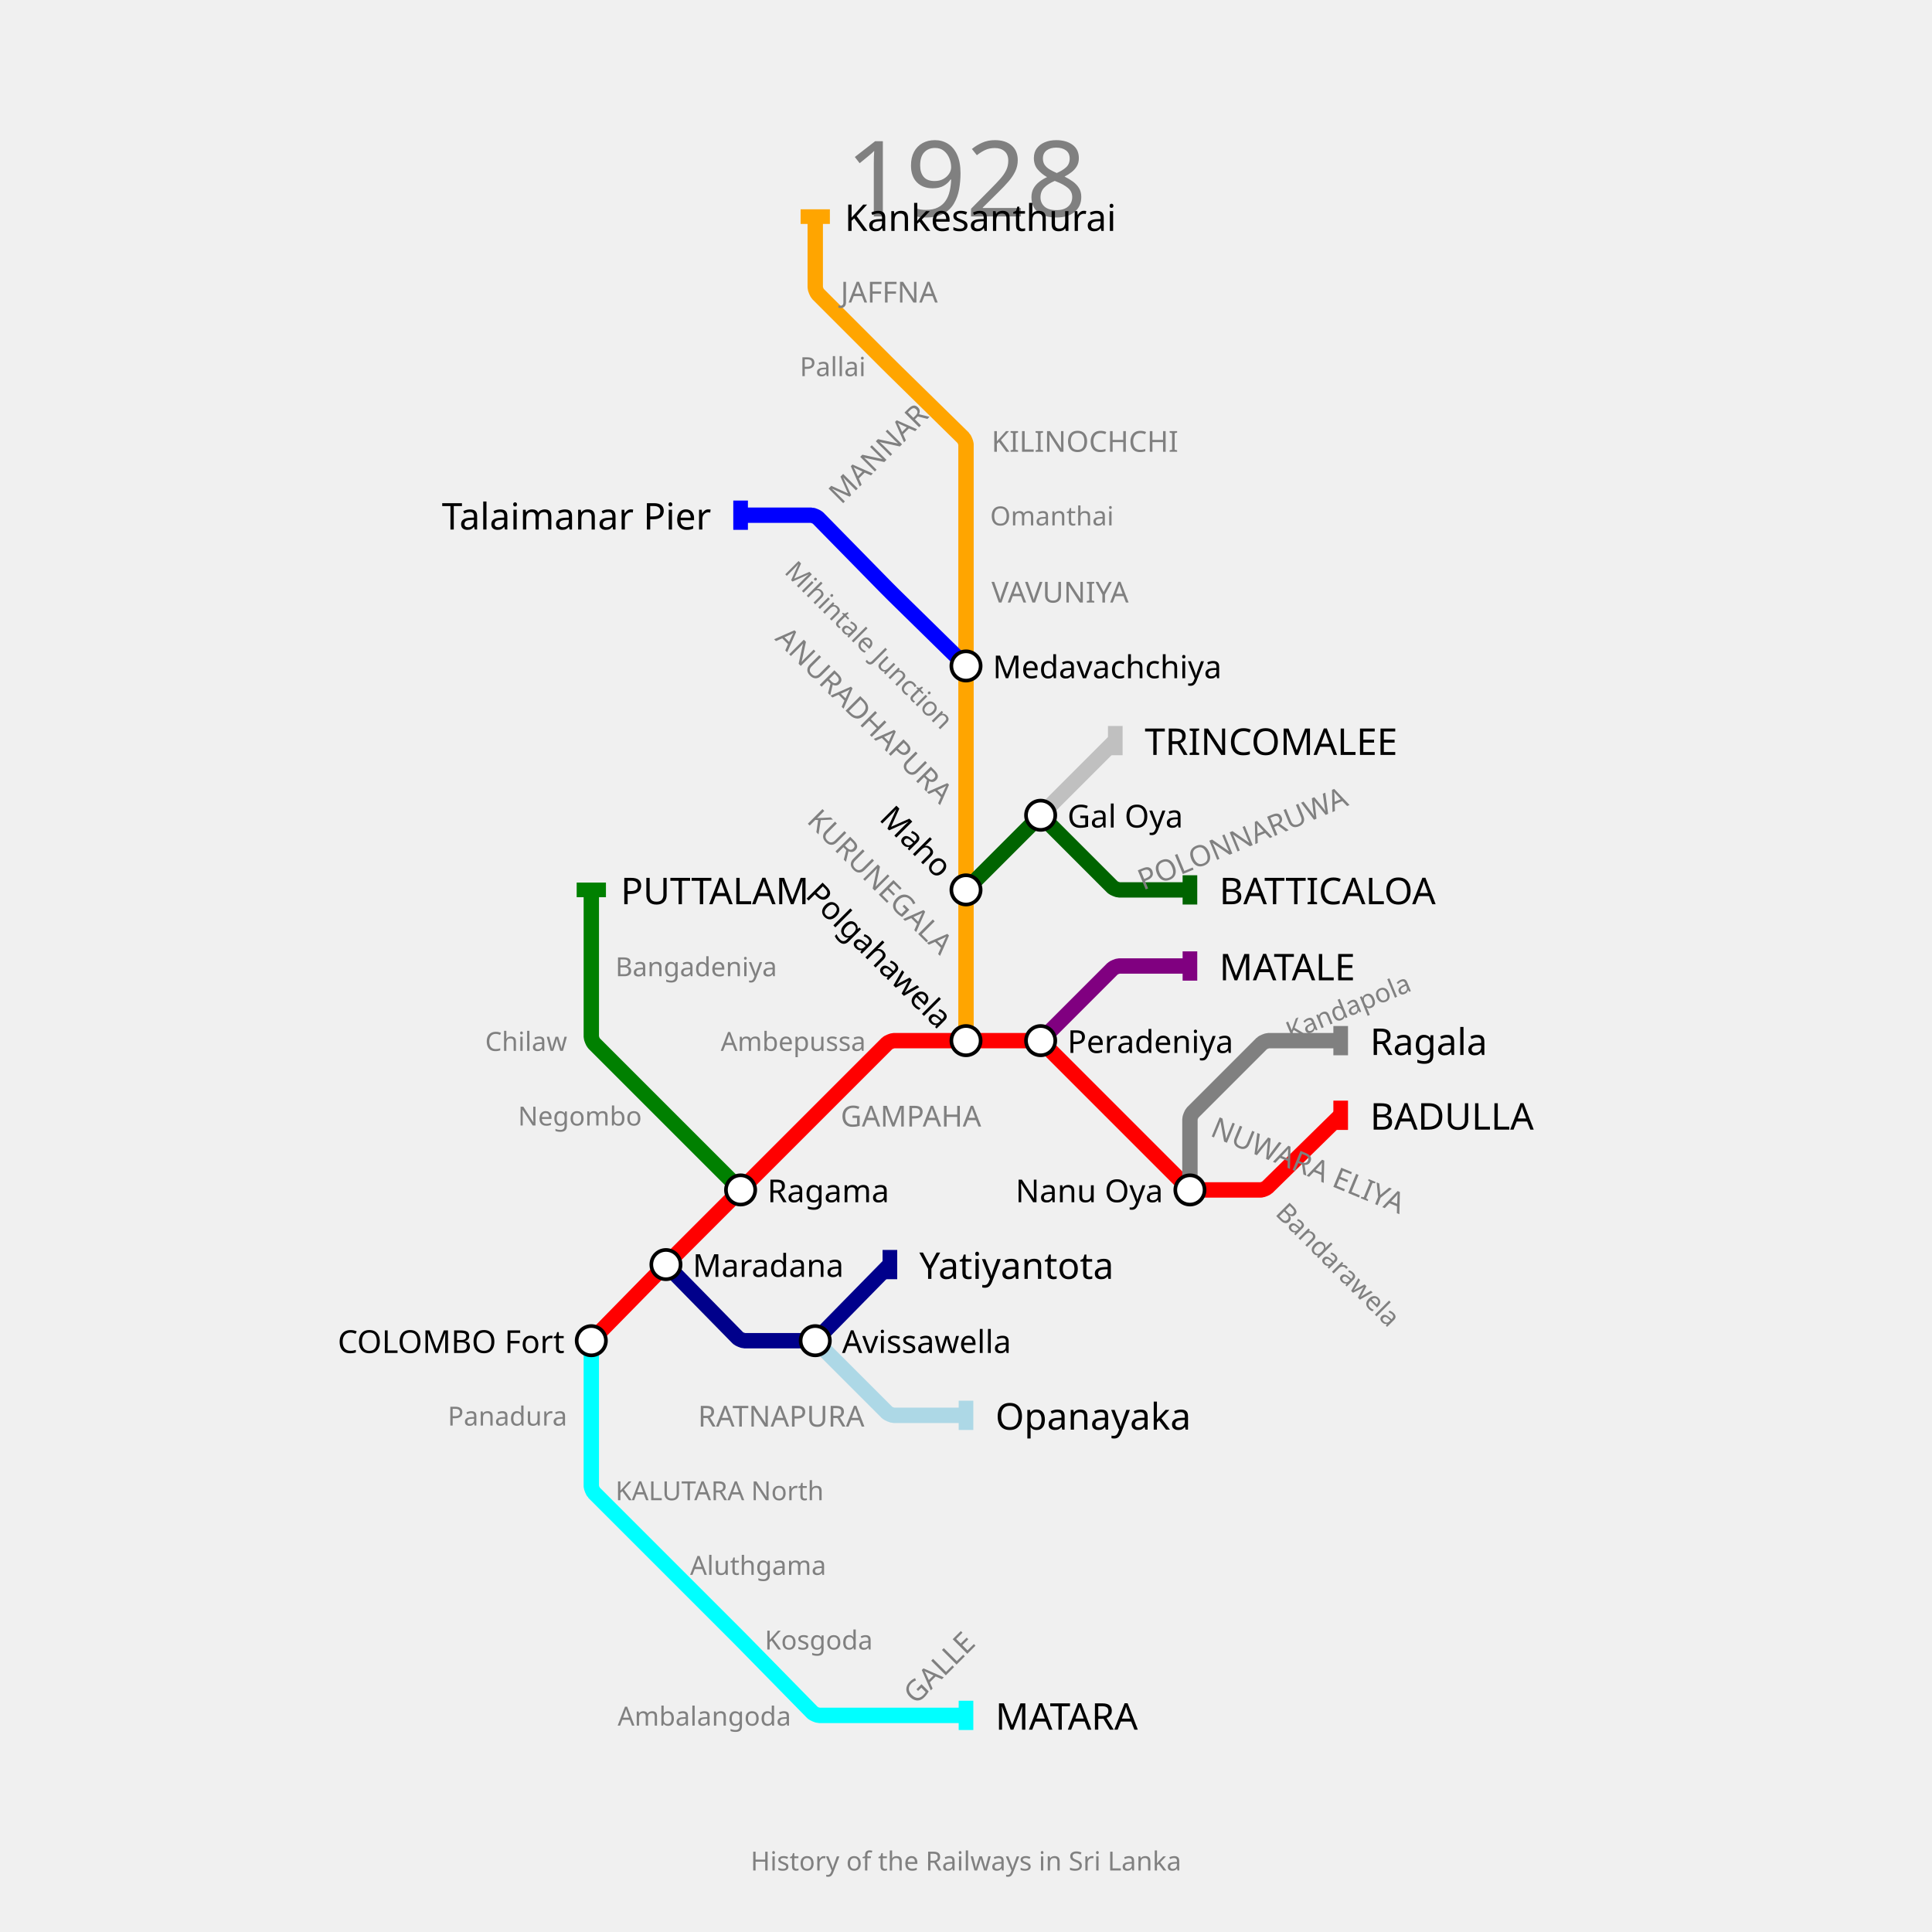
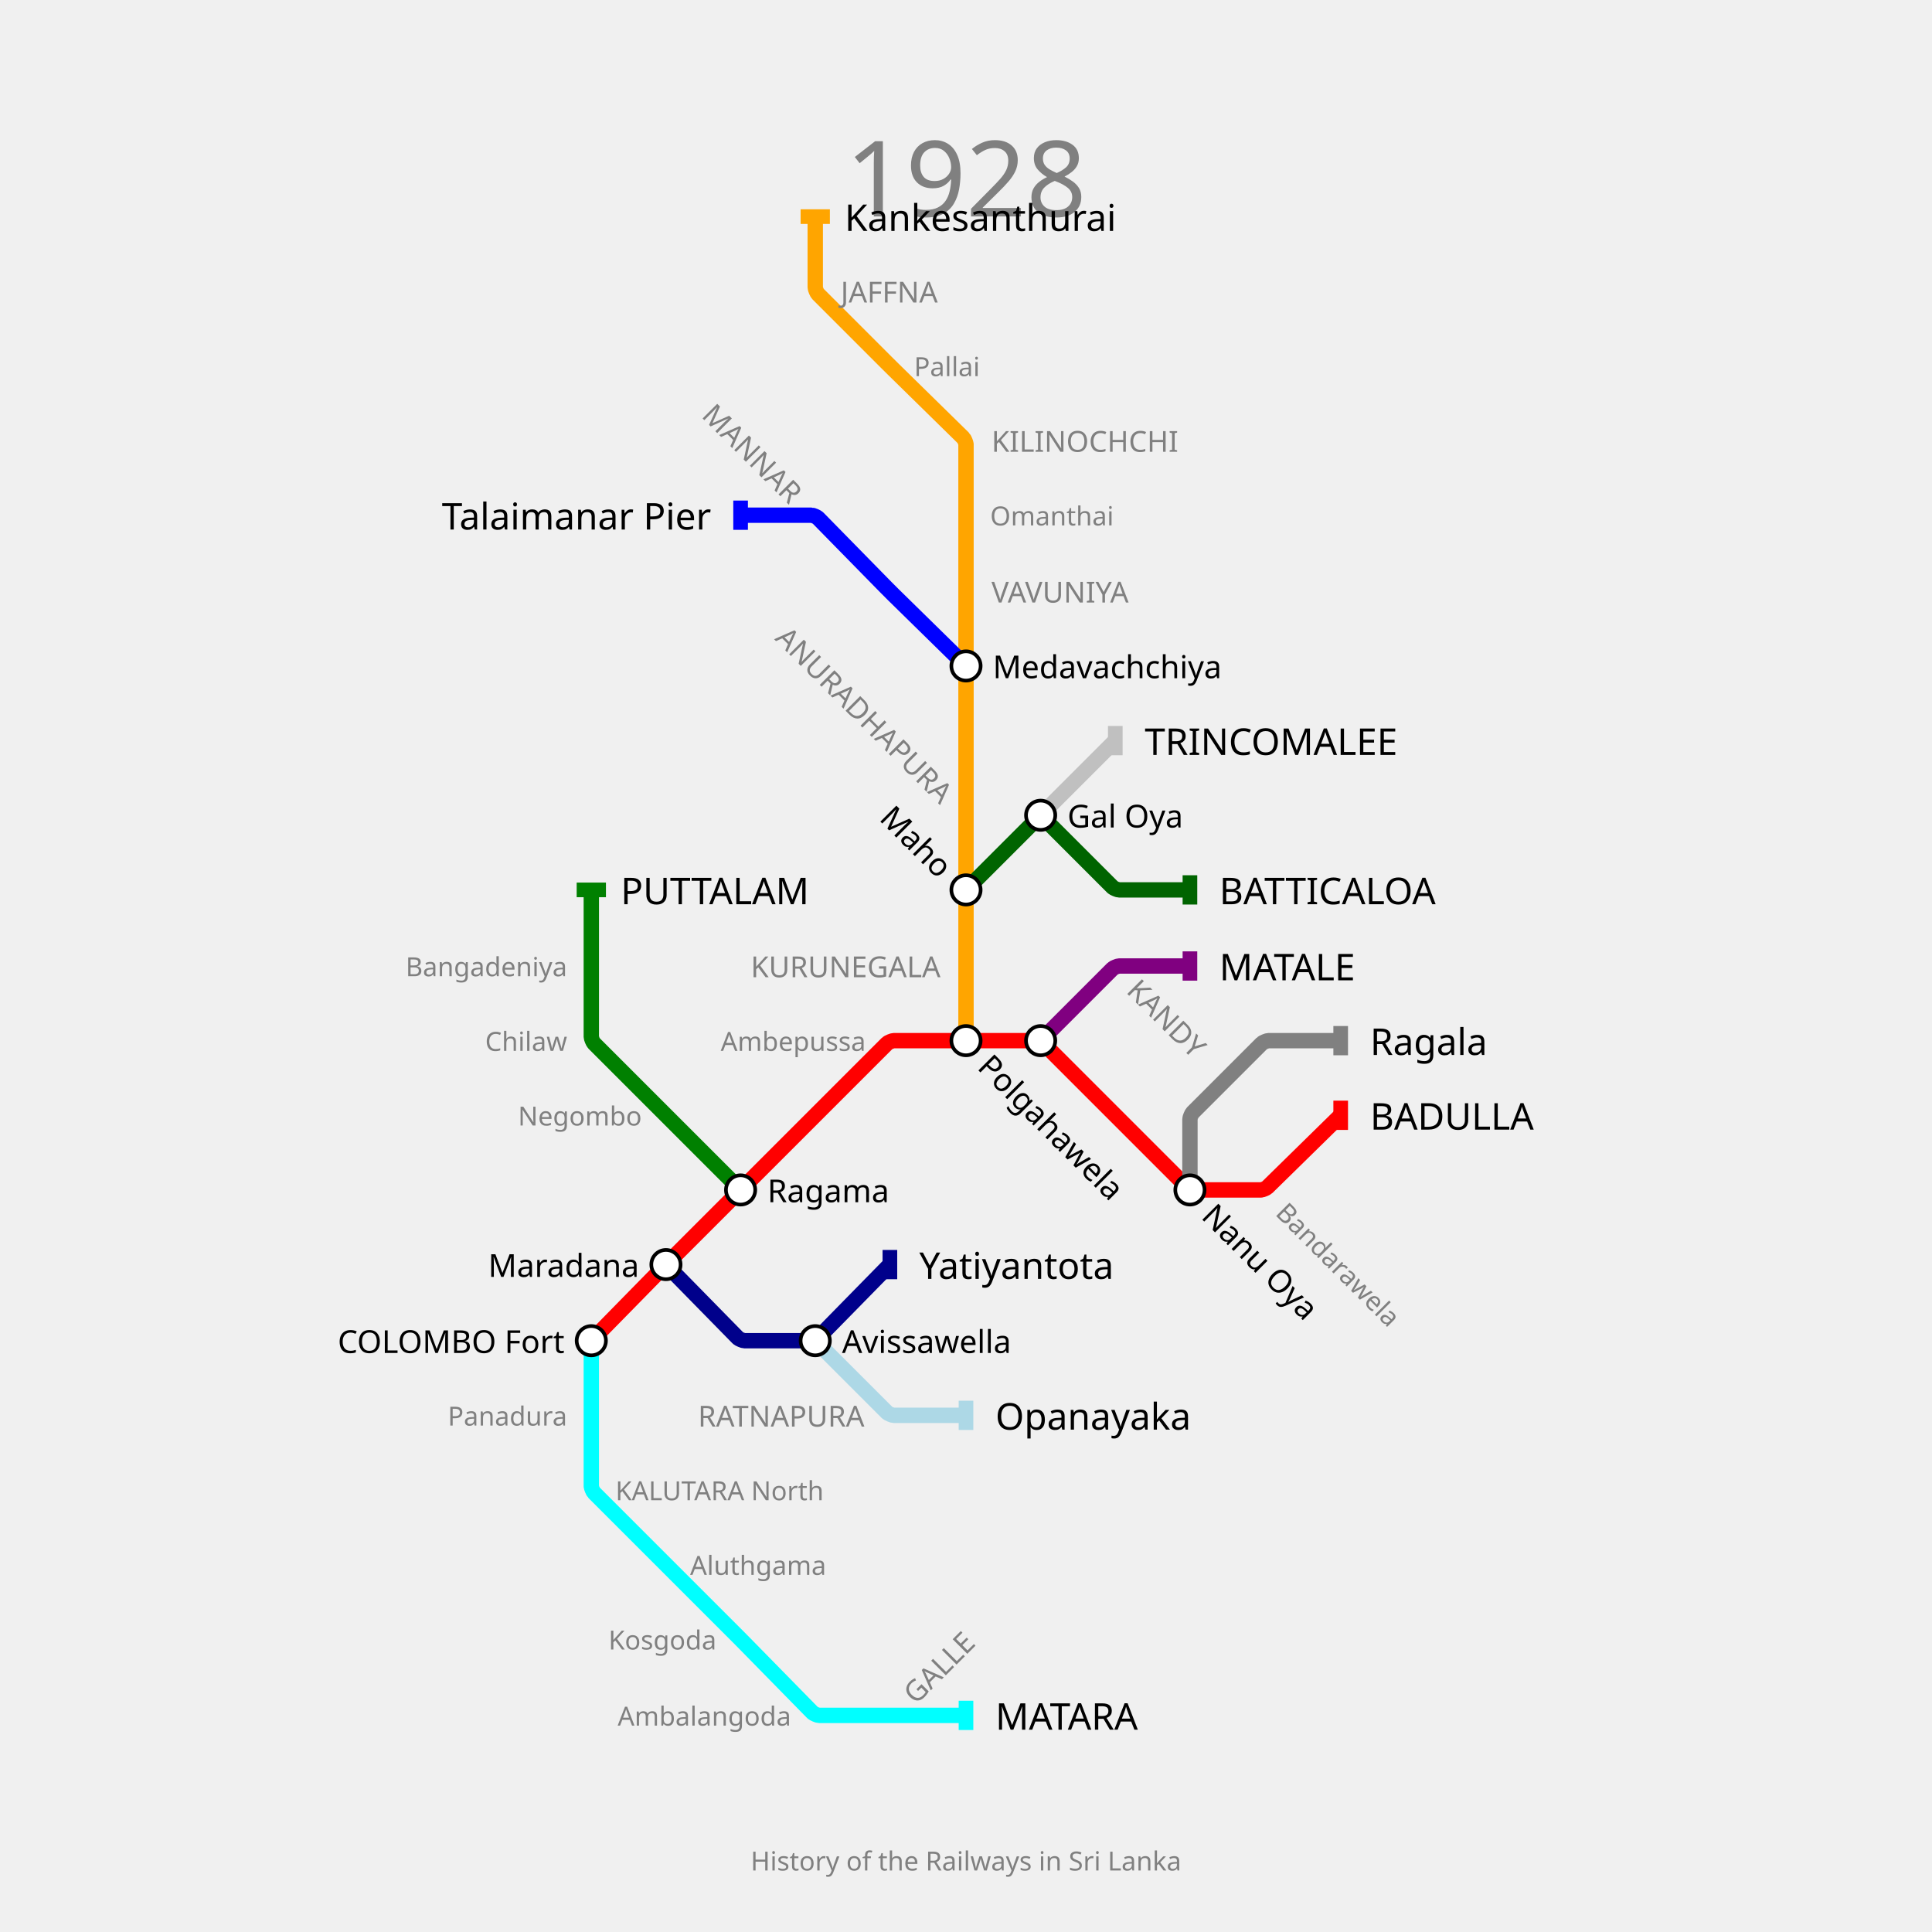
<svg xmlns="http://www.w3.org/2000/svg" width="1320" height="1320" padding="148">
  <text fill="gray" stroke="none" font-size="72" font-family="p22" x="660.0" y="92.0" text-anchor="middle" dominant-baseline="hanging">1928</text>
  <text fill="gray" stroke="none" font-size="18" font-family="p22" x="660.0" y="1264.0" text-anchor="middle" dominant-baseline="text-top">History of the Railways in Sri Lanka</text>
  <g>
    <path fill="none" stroke-width="10.5" stroke-opacity="1" d="M 404.0,916.0 L 452.475,866.575 C 453.317,865.716 456.7,862.3 457.55,861.45 L 506.0,813.0 L 557.0,762.0 L 606.162,712.838 C 606.774,712.226 609.733,711.0 610.6,711.0 L 660.0,711.0 L 708.45,711.0 C 709.3,711.0 712.202,712.202 712.803,712.803 L 762.0,762.0 L 811.197,811.197 C 811.798,811.798 814.7,813.0 815.55,813.0 L 861.577,813.0 C 862.385,813.0 865.153,811.869 865.73,811.304 L 916.0,762.0" stroke="red" />
    <rect stroke="none" fill-opacity="1" x="911" y="752" width="10" height="20" fill="red" />
  </g>
  <g>
    <path fill="none" stroke-width="10.5" stroke-opacity="1" d="M 711.0,711.0 L 760.197,661.803 C 760.798,661.202 763.7,660.0 764.55,660.0 L 813.0,660.0" stroke="purple" />
    <rect stroke="none" fill-opacity="1" x="808" y="650" width="10" height="20" fill="purple" />
  </g>
  <g>
    <path fill="none" stroke-width="10.5" stroke-opacity="1" d="M 404.0,916.0 L 404.0,967.0 L 404.0,1015.45 C 404.0,1016.3 405.202,1019.202 405.803,1019.803 L 455.0,1069.0 L 503.45,1117.45 C 504.3,1118.3 507.683,1121.716 508.525,1122.575 L 555.214,1170.179 C 555.81,1170.786 558.7,1172.0 559.55,1172.0 L 608.0,1172.0 L 660.0,1172.0" stroke="cyan" />
    <rect stroke="none" fill-opacity="1" x="655" y="1162" width="10" height="20" fill="cyan" />
  </g>
  <g>
    <path fill="none" stroke-width="10.5" stroke-opacity="1" d="M 660.0,711.0 L 660.0,660.0 L 660.0,608.0 L 660.0,557.0 L 660.0,506.0 L 660.0,455.0 L 660.0,404.0 L 660.0,352.0 L 660.0,303.55 C 660.0,302.7 658.786,299.81 658.179,299.214 L 610.509,252.461 C 609.673,251.64 606.343,248.343 605.515,247.515 L 558.803,200.803 C 558.202,200.202 557.0,197.3 557.0,196.45 L 557.0,148.0" stroke="orange" />
    <rect stroke="none" fill-opacity="1" x="547" y="143" width="20" height="10" fill="orange" />
  </g>
  <g>
    <path fill="none" stroke-width="10.5" stroke-opacity="1" d="M 455.0,864.0 L 504.214,914.179 C 504.81,914.786 507.7,916.0 508.55,916.0 L 554.577,916.0 C 555.385,916.0 558.131,914.847 558.696,914.27 L 608.0,864.0" stroke="darkblue" />
    <rect stroke="none" fill-opacity="1" x="603" y="854" width="10" height="20" fill="darkblue" />
  </g>
  <g>
    <path fill="none" stroke-width="10.5" stroke-opacity="1" d="M 813.0,813.0 L 813.0,764.55 C 813.0,763.7 814.202,760.798 814.803,760.197 L 862.162,712.838 C 862.774,712.226 865.733,711.0 866.6,711.0 L 916.0,711.0" stroke="gray" />
    <rect stroke="none" fill-opacity="1" x="911" y="701" width="10" height="20" fill="gray" />
  </g>
  <g>
    <path fill="none" stroke-width="10.5" stroke-opacity="1" d="M 506.0,813.0 L 455.0,762.0 L 405.803,712.803 C 405.202,712.202 404.0,709.3 404.0,708.45 L 404.0,660.0 L 404.0,608.0" stroke="green" />
    <rect stroke="none" fill-opacity="1" x="394" y="603" width="20" height="10" fill="green" />
  </g>
  <g>
    <path fill="none" stroke-width="10.5" stroke-opacity="1" d="M 557.0,916.0 L 606.162,965.162 C 606.774,965.774 609.733,967.0 610.6,967.0 L 660.0,967.0" stroke="lightblue" />
    <rect stroke="none" fill-opacity="1" x="655" y="957" width="10" height="20" fill="lightblue" />
  </g>
  <g>
    <path fill="none" stroke-width="10.5" stroke-opacity="1" d="M 660.0,455.0 L 610.6,406.55 C 609.733,405.7 606.3,402.267 605.45,401.4 L 558.786,353.821 C 558.19,353.214 555.3,352.0 554.45,352.0 L 506.0,352.0" stroke="blue" />
    <rect stroke="none" fill-opacity="1" x="501" y="342" width="10" height="20" fill="blue" />
  </g>
  <g>
    <path fill="none" stroke-width="10.5" stroke-opacity="1" d="M 660.0,608.0 L 708.45,559.55 C 709.3,558.7 712.7,558.7 713.55,559.55 L 760.197,606.197 C 760.798,606.798 763.7,608.0 764.55,608.0 L 813.0,608.0" stroke="darkgreen" />
    <rect stroke="none" fill-opacity="1" x="808" y="598" width="10" height="20" fill="darkgreen" />
  </g>
  <g>
    <path fill="none" stroke-width="10.5" stroke-opacity="1" d="M 711.0,557.0 L 762.0,506.0" stroke="silver" />
    <rect stroke="none" fill-opacity="1" x="757" y="496" width="10" height="20" fill="silver" />
  </g>
  <g>
    <text fill="black" stroke="none" font-size="25.2" font-family="p22" font-weight="100" text-anchor="start" dominant-baseline="central" x="936.1" y="762" transform="translate(916,762) rotate(0) translate(-916,-762)">BADULLA</text>
  </g>
  <g>
    <text fill="black" stroke="none" font-size="25.2" font-family="p22" font-weight="100" text-anchor="start" dominant-baseline="central" x="833.1" y="660" transform="translate(813,660) rotate(0) translate(-813,-660)">MATALE</text>
  </g>
  <g>
    <text fill="black" stroke="none" font-size="25.2" font-family="p22" font-weight="100" text-anchor="start" dominant-baseline="central" x="680.1" y="1172" transform="translate(660,1172) rotate(0) translate(-660,-1172)">MATARA</text>
  </g>
  <g>
    <text fill="black" stroke="none" font-size="25.2" font-family="p22" font-weight="100" text-anchor="start" dominant-baseline="central" x="577.1" y="148" transform="translate(557,148) rotate(0) translate(-557,-148)">Kankesanthurai</text>
  </g>
  <g>
    <text fill="black" stroke="none" font-size="25.2" font-family="p22" font-weight="100" text-anchor="start" dominant-baseline="central" x="628.1" y="864" transform="translate(608,864) rotate(0) translate(-608,-864)">Yatiyantota</text>
  </g>
  <g>
    <text fill="black" stroke="none" font-size="25.2" font-family="p22" font-weight="100" text-anchor="start" dominant-baseline="central" x="936.1" y="711" transform="translate(916,711) rotate(0) translate(-916,-711)">Ragala</text>
  </g>
  <g>
    <text fill="black" stroke="none" font-size="25.2" font-family="p22" font-weight="100" text-anchor="start" dominant-baseline="central" x="424.1" y="608" transform="translate(404,608) rotate(0) translate(-404,-608)">PUTTALAM</text>
  </g>
  <g>
    <text fill="black" stroke="none" font-size="25.2" font-family="p22" font-weight="100" text-anchor="start" dominant-baseline="central" x="680.1" y="967" transform="translate(660,967) rotate(0) translate(-660,-967)">Opanayaka</text>
  </g>
  <g>
    <text fill="black" stroke="none" font-size="25.2" font-family="p22" font-weight="100" text-anchor="end" dominant-baseline="central" x="485.9" y="352" transform="translate(506,352) rotate(0) translate(-506,-352)">Talaimanar Pier</text>
  </g>
  <g>
    <text fill="black" stroke="none" font-size="25.2" font-family="p22" font-weight="100" text-anchor="start" dominant-baseline="central" x="833.1" y="608" transform="translate(813,608) rotate(0) translate(-813,-608)">BATTICALOA</text>
  </g>
  <g>
    <text fill="black" stroke="none" font-size="25.2" font-family="p22" font-weight="100" text-anchor="start" dominant-baseline="central" x="782.1" y="506" transform="translate(762,506) rotate(0) translate(-762,-506)">TRINCOMALEE</text>
  </g>
  <g>
    <circle r="10" fill="white" stroke="black" stroke-width="2.5" cx="404" cy="916" />
    <text fill="black" stroke="none" font-size="21.6" font-family="p22" font-weight="100" text-anchor="end" dominant-baseline="central" x="385.7" y="916" transform="translate(404,916) rotate(0) translate(-404,-916)">COLOMBO Fort</text>
  </g>
  <g>
    <circle r="10" fill="white" stroke="black" stroke-width="2.5" cx="455" cy="864" />
-     <text fill="black" stroke="none" font-size="21.6" font-family="p22" font-weight="100" text-anchor="start" dominant-baseline="central" x="473.3" y="864" transform="translate(455,864) rotate(0) translate(-455,-864)">Maradana</text>
+     <text fill="black" stroke="none" font-size="21.6" font-family="p22" font-weight="100" text-anchor="end" dominant-baseline="central" x="436.7" y="864" transform="translate(455,864) rotate(0) translate(-455,-864)">Maradana</text>
  </g>
  <g>
    <circle r="10" fill="white" stroke="black" stroke-width="2.5" cx="506" cy="813" />
    <text fill="black" stroke="none" font-size="21.6" font-family="p22" font-weight="100" text-anchor="start" dominant-baseline="central" x="524.3" y="813" transform="translate(506,813) rotate(0) translate(-506,-813)">Ragama</text>
  </g>
  <g>
    <circle r="10" fill="white" stroke="black" stroke-width="2.5" cx="660" cy="711" />
-     <text fill="black" stroke="none" font-size="21.6" font-family="p22" font-weight="100" text-anchor="end" dominant-baseline="central" x="641.7" y="711" transform="translate(660,711) rotate(45) translate(-660,-711)">Polgahawela</text>
+     <text fill="black" stroke="none" font-size="21.6" font-family="p22" font-weight="100" text-anchor="start" dominant-baseline="central" x="678.3" y="711" transform="translate(660,711) rotate(-315) translate(-660,-711)">Polgahawela</text>
  </g>
  <g>
    <circle r="10" fill="white" stroke="black" stroke-width="2.5" cx="711" cy="711" />
-     <text fill="black" stroke="none" font-size="21.6" font-family="p22" font-weight="100" text-anchor="start" dominant-baseline="central" x="729.3" y="711" transform="translate(711,711) rotate(0) translate(-711,-711)">Peradeniya</text>
  </g>
  <g>
    <circle r="10" fill="white" stroke="black" stroke-width="2.5" cx="813" cy="813" />
-     <text fill="black" stroke="none" font-size="21.6" font-family="p22" font-weight="100" text-anchor="end" dominant-baseline="central" x="794.7" y="813" transform="translate(813,813) rotate(0) translate(-813,-813)">Nanu Oya</text>
+     <text fill="black" stroke="none" font-size="21.6" font-family="p22" font-weight="100" text-anchor="start" dominant-baseline="central" x="831.3" y="813" transform="translate(813,813) rotate(-315) translate(-813,-813)">Nanu Oya</text>
  </g>
  <g>
    <circle r="10" fill="white" stroke="black" stroke-width="2.5" cx="660" cy="608" />
    <text fill="black" stroke="none" font-size="21.6" font-family="p22" font-weight="100" text-anchor="end" dominant-baseline="central" x="641.7" y="608" transform="translate(660,608) rotate(45) translate(-660,-608)">Maho</text>
  </g>
  <g>
    <circle r="10" fill="white" stroke="black" stroke-width="2.5" cx="660" cy="455" />
    <text fill="black" stroke="none" font-size="21.6" font-family="p22" font-weight="100" text-anchor="start" dominant-baseline="central" x="678.3" y="455" transform="translate(660,455) rotate(0) translate(-660,-455)">Medavachchiya</text>
  </g>
  <g>
    <circle r="10" fill="white" stroke="black" stroke-width="2.5" cx="557" cy="916" />
    <text fill="black" stroke="none" font-size="21.6" font-family="p22" font-weight="100" text-anchor="start" dominant-baseline="central" x="575.3" y="916" transform="translate(557,916) rotate(0) translate(-557,-916)">Avissawella</text>
  </g>
  <g>
    <circle r="10" fill="white" stroke="black" stroke-width="2.5" cx="711" cy="557" />
    <text fill="black" stroke="none" font-size="21.6" font-family="p22" font-weight="100" text-anchor="start" dominant-baseline="central" x="729.3" y="557" transform="translate(711,557) rotate(0) translate(-711,-557)">Gal Oya</text>
  </g>
+   <g />
  <g>
-     <text fill="gray" stroke="none" font-size="19.8" font-family="p22" font-weight="100" text-anchor="start" dominant-baseline="central" x="574.4" y="762" transform="translate(557,762) rotate(0) translate(-557,-762)">GAMPAHA</text>
+     <text fill="gray" stroke="none" font-size="19.8" font-family="p22" font-weight="100" text-anchor="start" dominant-baseline="central" x="779.4" y="660" transform="translate(762,660) rotate(-315) translate(-762,-660)">KANDY</text>
  </g>
-   <g />
  <g>
    <text fill="gray" stroke="none" font-size="19.8" font-family="p22" font-weight="100" text-anchor="start" dominant-baseline="central" x="625.4" y="1172" transform="translate(608,1172) rotate(-45) translate(-608,-1172)">GALLE</text>
  </g>
  <g>
-     <text fill="gray" stroke="none" font-size="19.8" font-family="p22" font-weight="100" text-anchor="end" dominant-baseline="central" x="642.6" y="660" transform="translate(660,660) rotate(45) translate(-660,-660)">KURUNEGALA</text>
+     <text fill="gray" stroke="none" font-size="19.8" font-family="p22" font-weight="100" text-anchor="end" dominant-baseline="central" x="642.6" y="660" transform="translate(660,660) rotate(0) translate(-660,-660)">KURUNEGALA</text>
  </g>
  <g>
    <text fill="gray" stroke="none" font-size="19.8" font-family="p22" font-weight="100" text-anchor="end" dominant-baseline="central" x="642.6" y="557" transform="translate(660,557) rotate(45) translate(-660,-557)">ANURADHAPURA</text>
  </g>
  <g>
    <text fill="gray" stroke="none" font-size="19.8" font-family="p22" font-weight="100" text-anchor="start" dominant-baseline="central" x="677.4" y="404" transform="translate(660,404) rotate(0) translate(-660,-404)">VAVUNIYA</text>
  </g>
  <g>
    <text fill="gray" stroke="none" font-size="19.8" font-family="p22" font-weight="100" text-anchor="start" dominant-baseline="central" x="677.4" y="301" transform="translate(660,301) rotate(0) translate(-660,-301)">KILINOCHCHI</text>
  </g>
  <g>
    <text fill="gray" stroke="none" font-size="19.8" font-family="p22" font-weight="100" text-anchor="start" dominant-baseline="central" x="574.4" y="199" transform="translate(557,199) rotate(0) translate(-557,-199)">JAFFNA</text>
  </g>
-   <g>
-     <text fill="gray" stroke="none" font-size="19.8" font-family="p22" font-weight="100" text-anchor="start" dominant-baseline="central" x="830.4" y="762" transform="translate(813,762) rotate(-337.5) translate(-813,-762)">NUWARA ELIYA</text>
-   </g>
+   <g />
  <g>
    <text fill="gray" stroke="none" font-size="19.8" font-family="p22" font-weight="100" text-anchor="end" dominant-baseline="central" x="590.6" y="967" transform="translate(608,967) rotate(0) translate(-608,-967)">RATNAPURA</text>
  </g>
  <g>
-     <text fill="gray" stroke="none" font-size="19.8" font-family="p22" font-weight="100" text-anchor="start" dominant-baseline="central" x="574.4" y="352" transform="translate(557,352) rotate(-45) translate(-557,-352)">MANNAR</text>
+     <text fill="gray" stroke="none" font-size="19.8" font-family="p22" font-weight="100" text-anchor="end" dominant-baseline="central" x="539.6" y="352" transform="translate(557,352) rotate(45) translate(-557,-352)">MANNAR</text>
  </g>
-   <g>
-     <text fill="gray" stroke="none" font-size="19.8" font-family="p22" font-weight="100" text-anchor="start" dominant-baseline="central" x="779.4" y="608" transform="translate(762,608) rotate(-22.5) translate(-762,-608)">POLONNARUWA</text>
-   </g>
+   <g />
  <g>
    <text fill="gray" stroke="none" font-size="18" font-family="p22" font-weight="100" text-anchor="end" dominant-baseline="central" x="591.5" y="711" transform="translate(608,711) rotate(0) translate(-608,-711)">Ambepussa</text>
  </g>
  <g />
  <g>
    <text fill="gray" stroke="none" font-size="18" font-family="p22" font-weight="100" text-anchor="start" dominant-baseline="central" x="880.5" y="813" transform="translate(864,813) rotate(-315) translate(-864,-813)">Bandarawela</text>
  </g>
  <g>
    <text fill="gray" stroke="none" font-size="18" font-family="p22" font-weight="100" text-anchor="end" dominant-baseline="central" x="387.5" y="967" transform="translate(404,967) rotate(0) translate(-404,-967)">Panadura</text>
  </g>
  <g>
    <text fill="gray" stroke="none" font-size="18" font-family="p22" font-weight="100" text-anchor="start" dominant-baseline="central" x="420.5" y="1018" transform="translate(404,1018) rotate(0) translate(-404,-1018)">KALUTARA North</text>
  </g>
  <g>
    <text fill="gray" stroke="none" font-size="18" font-family="p22" font-weight="100" text-anchor="start" dominant-baseline="central" x="471.5" y="1069" transform="translate(455,1069) rotate(0) translate(-455,-1069)">Aluthgama</text>
  </g>
  <g>
-     <text fill="gray" stroke="none" font-size="18" font-family="p22" font-weight="100" text-anchor="start" dominant-baseline="central" x="522.5" y="1120" transform="translate(506,1120) rotate(0) translate(-506,-1120)">Kosgoda</text>
+     <text fill="gray" stroke="none" font-size="18" font-family="p22" font-weight="100" text-anchor="end" dominant-baseline="central" x="489.5" y="1120" transform="translate(506,1120) rotate(0) translate(-506,-1120)">Kosgoda</text>
  </g>
  <g>
    <text fill="gray" stroke="none" font-size="18" font-family="p22" font-weight="100" text-anchor="end" dominant-baseline="central" x="540.5" y="1172" transform="translate(557,1172) rotate(0) translate(-557,-1172)">Ambalangoda</text>
  </g>
-   <g>
-     <text fill="gray" stroke="none" font-size="18" font-family="p22" font-weight="100" text-anchor="end" dominant-baseline="central" x="643.5" y="506" transform="translate(660,506) rotate(45) translate(-660,-506)">Mihintale Junction</text>
-   </g>
+   <g />
  <g>
    <text fill="gray" stroke="none" font-size="18" font-family="p22" font-weight="100" text-anchor="start" dominant-baseline="central" x="676.5" y="352" transform="translate(660,352) rotate(0) translate(-660,-352)">Omanthai</text>
  </g>
  <g>
-     <text fill="gray" stroke="none" font-size="18" font-family="p22" font-weight="100" text-anchor="end" dominant-baseline="central" x="591.5" y="250" transform="translate(608,250) rotate(0) translate(-608,-250)">Pallai</text>
+     <text fill="gray" stroke="none" font-size="18" font-family="p22" font-weight="100" text-anchor="start" dominant-baseline="central" x="624.5" y="250" transform="translate(608,250) rotate(0) translate(-608,-250)">Pallai</text>
  </g>
  <g />
-   <g>
-     <text fill="gray" stroke="none" font-size="18" font-family="p22" font-weight="100" text-anchor="start" dominant-baseline="central" x="880.5" y="711" transform="translate(864,711) rotate(-22.5) translate(-864,-711)">Kandapola</text>
-   </g>
+   <g />
  <g>
    <text fill="gray" stroke="none" font-size="18" font-family="p22" font-weight="100" text-anchor="end" dominant-baseline="central" x="438.5" y="762" transform="translate(455,762) rotate(0) translate(-455,-762)">Negombo</text>
  </g>
  <g>
    <text fill="gray" stroke="none" font-size="18" font-family="p22" font-weight="100" text-anchor="end" dominant-baseline="central" x="387.5" y="711" transform="translate(404,711) rotate(0) translate(-404,-711)">Chilaw</text>
  </g>
  <g>
-     <text fill="gray" stroke="none" font-size="18" font-family="p22" font-weight="100" text-anchor="start" dominant-baseline="central" x="420.5" y="660" transform="translate(404,660) rotate(0) translate(-404,-660)">Bangadeniya</text>
+     <text fill="gray" stroke="none" font-size="18" font-family="p22" font-weight="100" text-anchor="end" dominant-baseline="central" x="387.5" y="660" transform="translate(404,660) rotate(0) translate(-404,-660)">Bangadeniya</text>
  </g>
  <g />
</svg>
